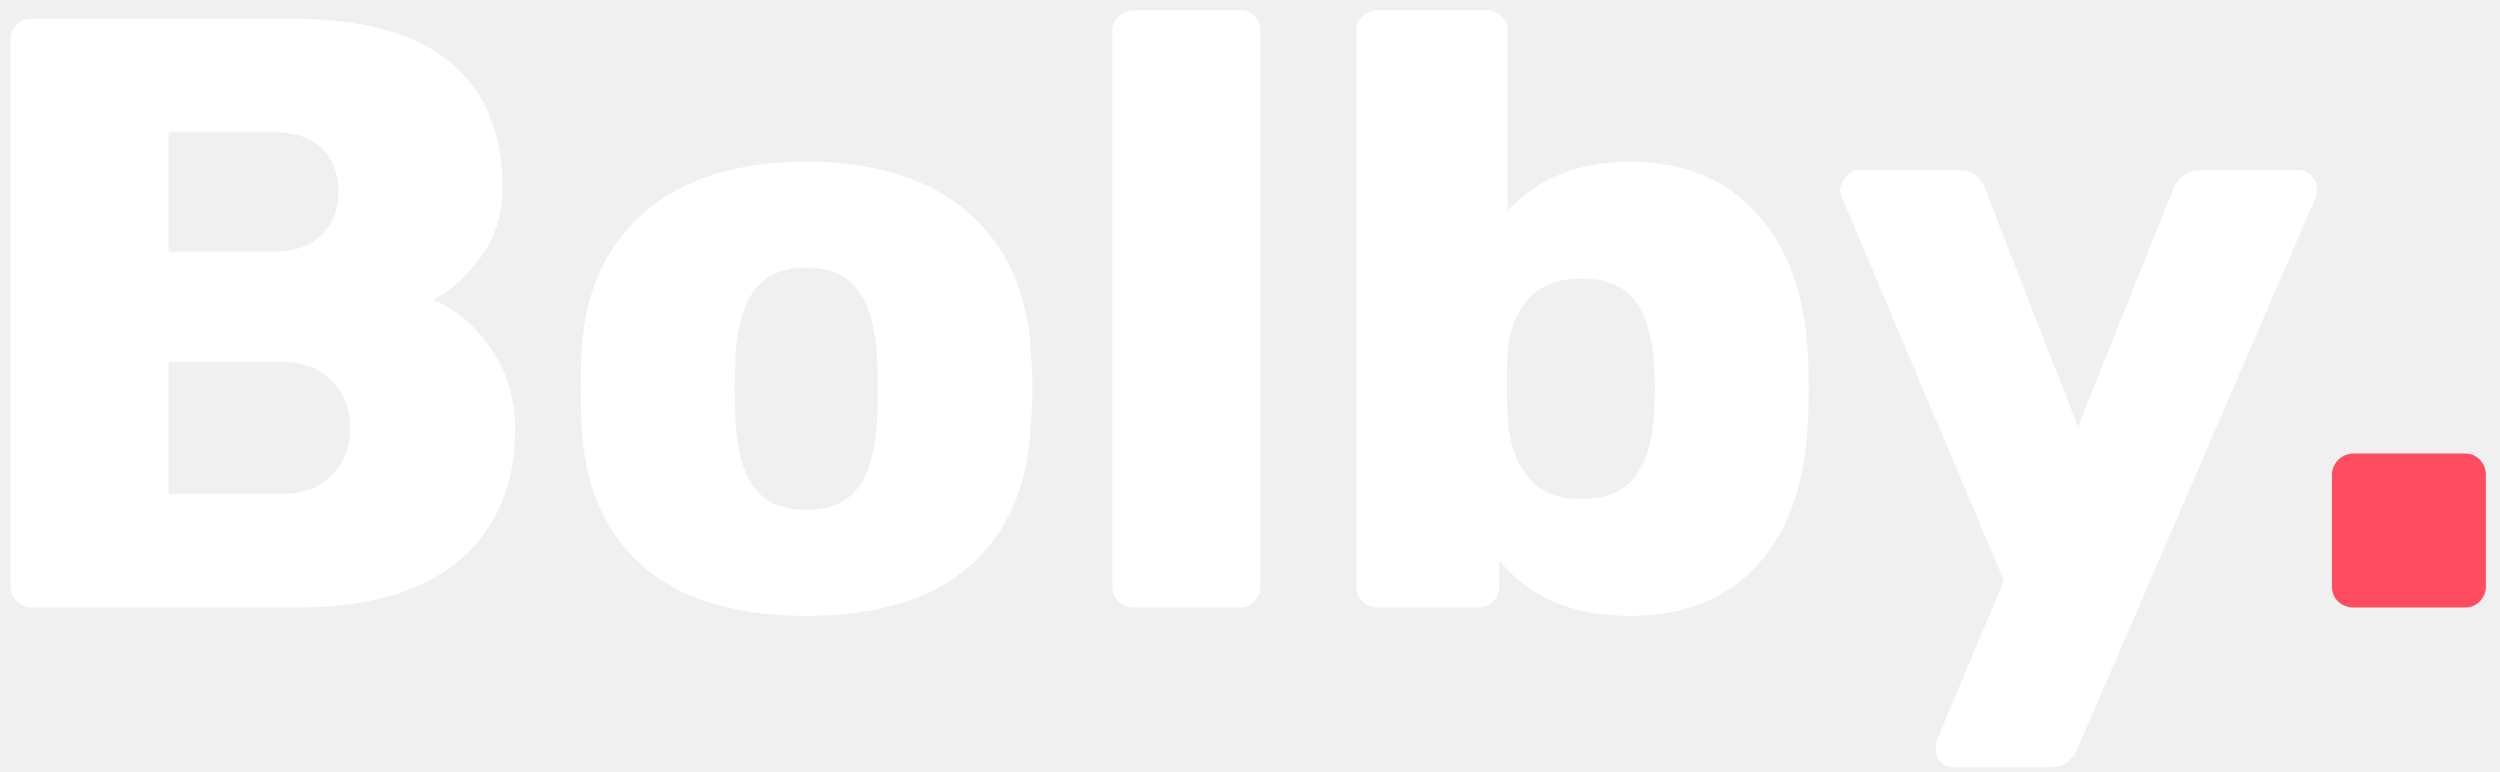
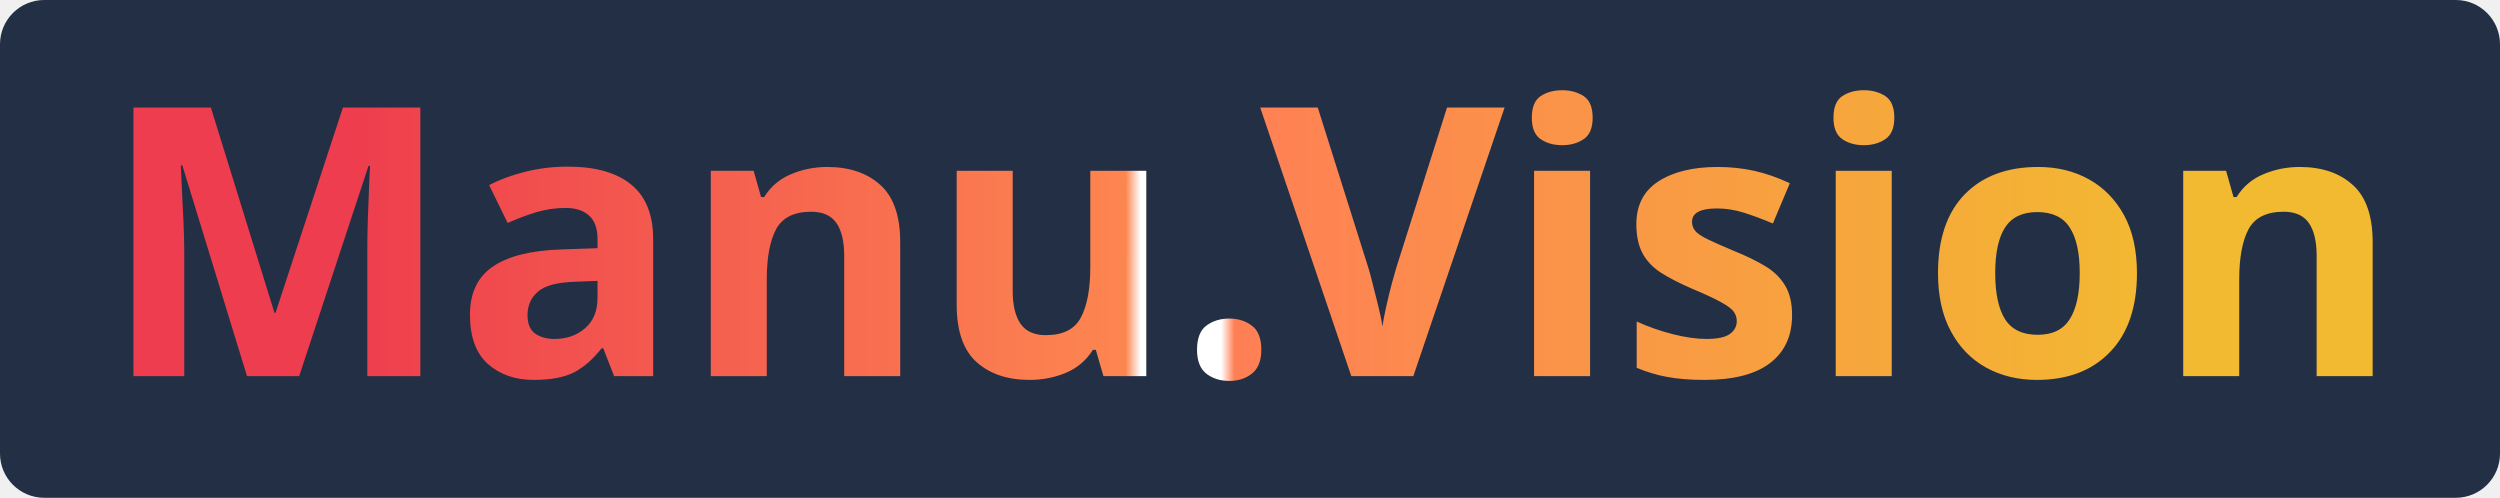
- <svg xmlns="http://www.w3.org/2000/svg" width="107px" height="33px" viewBox="0 0 107 33" version="1.1">
-   <g id="Symbols" stroke="none" stroke-width="1" fill="none" fill-rule="evenodd">
-     <g id="header" transform="translate(-42, -61)" fill-rule="nonzero">
-       <g id="Bolby.">
-         <g transform="translate(42.448, 61.44)">
-           <path d="M12.348,25.56 C15.324,25.56 17.61,24.888 19.206,23.544 C20.802,22.2 21.6,20.316 21.6,17.892 C21.6,16.644 21.264,15.522 20.592,14.526 C19.92,13.53 19.092,12.816 18.108,12.384 C18.852,12 19.53,11.388 20.142,10.548 C20.754,9.708 21.06,8.712 21.06,7.56 C21.06,5.256 20.316,3.48 18.828,2.232 C17.34,0.984 15.072,0.36 12.024,0.36 L12.024,0.36 L0.9,0.36 C0.636,0.36 0.42,0.45 0.252,0.63 C0.084,0.81 0,1.032 0,1.296 L0,1.296 L0,24.66 C0,24.9 0.09,25.11 0.27,25.29 C0.45,25.47 0.66,25.56 0.9,25.56 L0.9,25.56 L12.348,25.56 Z M11.268,10.332 L6.768,10.332 L6.768,5.22 L11.268,5.22 C12.18,5.22 12.87,5.454 13.338,5.922 C13.806,6.39 14.04,6.996 14.04,7.74 C14.04,8.508 13.8,9.132 13.32,9.612 C12.84,10.092 12.156,10.332 11.268,10.332 L11.268,10.332 Z M11.592,20.7 L6.768,20.7 L6.768,15.048 L11.592,15.048 C12.504,15.048 13.224,15.318 13.752,15.858 C14.28,16.398 14.544,17.076 14.544,17.892 C14.544,18.684 14.286,19.35 13.77,19.89 C13.254,20.43 12.528,20.7 11.592,20.7 L11.592,20.7 Z M34.056,25.92 C37.08,25.92 39.402,25.218 41.022,23.814 C42.642,22.41 43.524,20.412 43.668,17.82 C43.716,17.196 43.74,16.656 43.74,16.2 C43.74,15.744 43.716,15.204 43.668,14.58 C43.524,12.036 42.618,10.05 40.95,8.622 C39.282,7.194 36.984,6.48 34.056,6.48 C31.128,6.48 28.83,7.194 27.162,8.622 C25.494,10.05 24.588,12.036 24.444,14.58 C24.42,14.892 24.408,15.432 24.408,16.2 L24.408,16.448 C24.411,17.085 24.423,17.543 24.444,17.82 C24.588,20.412 25.47,22.41 27.09,23.814 C28.71,25.218 31.032,25.92 34.056,25.92 Z M34.056,21.384 C33.072,21.384 32.34,21.078 31.86,20.466 C31.38,19.854 31.104,18.912 31.032,17.64 L31.032,17.64 L30.996,16.2 L31.032,14.76 C31.104,13.512 31.38,12.576 31.86,11.952 C32.34,11.328 33.072,11.016 34.056,11.016 C35.04,11.016 35.772,11.328 36.252,11.952 C36.732,12.576 37.008,13.512 37.08,14.76 C37.104,15 37.116,15.48 37.116,16.2 C37.116,16.92 37.104,17.4 37.08,17.64 C37.008,18.912 36.732,19.854 36.252,20.466 C35.772,21.078 35.04,21.384 34.056,21.384 Z M52.596,25.56 C52.86,25.56 53.076,25.47 53.244,25.29 C53.412,25.11 53.496,24.9 53.496,24.66 L53.496,24.66 L53.496,0.9 C53.496,0.636 53.412,0.42 53.244,0.252 C53.076,0.084 52.86,0 52.596,0 L52.596,0 L48.096,0 C47.832,0 47.61,0.084 47.43,0.252 C47.25,0.42 47.16,0.636 47.16,0.9 L47.16,0.9 L47.16,24.66 C47.16,24.924 47.25,25.14 47.43,25.308 C47.61,25.476 47.832,25.56 48.096,25.56 L48.096,25.56 L52.596,25.56 Z M69.3,25.92 C71.628,25.92 73.458,25.188 74.79,23.724 C76.122,22.26 76.836,20.172 76.932,17.46 C76.956,17.148 76.968,16.728 76.968,16.2 C76.968,15.648 76.956,15.216 76.932,14.904 C76.836,12.288 76.116,10.23 74.772,8.73 C73.428,7.23 71.604,6.48 69.3,6.48 C67.14,6.48 65.4,7.176 64.08,8.568 L64.08,8.568 L64.08,0.9 C64.08,0.636 63.996,0.42 63.828,0.252 C63.66,0.084 63.444,0 63.18,0 L63.18,0 L58.536,0 C58.272,0 58.05,0.084 57.87,0.252 C57.69,0.42 57.6,0.636 57.6,0.9 L57.6,0.9 L57.6,24.66 C57.6,24.924 57.69,25.14 57.87,25.308 C58.05,25.476 58.272,25.56 58.536,25.56 L58.536,25.56 L62.82,25.56 C63.084,25.56 63.3,25.47 63.468,25.29 C63.636,25.11 63.72,24.9 63.72,24.66 L63.72,24.66 L63.72,23.544 C65.016,25.128 66.876,25.92 69.3,25.92 Z M67.212,20.916 C66.18,20.916 65.412,20.586 64.908,19.926 C64.404,19.266 64.128,18.432 64.08,17.424 C64.056,17.088 64.044,16.632 64.044,16.056 L64.045,15.817 C64.048,15.356 64.059,14.991 64.08,14.724 C64.128,13.788 64.41,13.014 64.926,12.402 C65.442,11.79 66.204,11.484 67.212,11.484 C68.292,11.484 69.066,11.802 69.534,12.438 C70.002,13.074 70.272,13.956 70.344,15.084 C70.368,15.324 70.38,15.696 70.38,16.2 C70.38,16.704 70.368,17.076 70.344,17.316 C70.272,18.444 70.002,19.326 69.534,19.962 C69.066,20.598 68.292,20.916 67.212,20.916 Z M87.336,32.4 C87.84,32.4 88.212,32.148 88.452,31.644 L88.452,31.644 L98.64,8.064 C98.688,7.92 98.712,7.764 98.712,7.596 C98.712,7.404 98.634,7.23 98.478,7.074 C98.322,6.918 98.136,6.84 97.92,6.84 L97.92,6.84 L93.672,6.84 C93.192,6.84 92.832,7.092 92.592,7.596 L92.592,7.596 L88.488,17.82 L84.492,7.596 C84.3,7.092 83.952,6.84 83.448,6.84 L83.448,6.84 L79.164,6.84 C78.948,6.84 78.762,6.918 78.606,7.074 C78.45,7.23 78.348,7.428 78.3,7.668 C78.3,7.74 78.336,7.872 78.408,8.064 L78.408,8.064 L85.32,24.408 L82.476,31.176 C82.428,31.32 82.404,31.476 82.404,31.644 C82.404,31.86 82.476,32.04 82.62,32.184 C82.764,32.328 82.944,32.4 83.16,32.4 L83.16,32.4 L87.336,32.4 Z" id="Bolby" fill="#FFFFFF" />
-           <path d="M105.048,25.56 C105.312,25.56 105.528,25.47 105.696,25.29 C105.864,25.11 105.948,24.9 105.948,24.66 L105.948,24.66 L105.948,19.908 C105.948,19.644 105.864,19.422 105.696,19.242 C105.528,19.062 105.312,18.972 105.048,18.972 L105.048,18.972 L100.296,18.972 C100.032,18.972 99.81,19.062 99.63,19.242 C99.45,19.422 99.36,19.644 99.36,19.908 L99.36,19.908 L99.36,24.66 C99.36,24.924 99.45,25.14 99.63,25.308 C99.81,25.476 100.032,25.56 100.296,25.56 L100.296,25.56 L105.048,25.56 Z" id="." fill="#FF4C60" />
-         </g>
-       </g>
-     </g>
+ <svg xmlns="http://www.w3.org/2000/svg" width="226px" height="45px" viewBox="0 0 226 45" version="1.1">
+   <defs>
+     <linearGradient x1="90.79%" y1="50%" x2="10.181%" y2="50%" id="linearGradient-1">
+       <stop stop-color="#F2BA30" offset="0%" />
+       <stop stop-color="#FF7F55" offset="51.621%" />
+       <stop stop-color="#FFFFFF" offset="52.352%" />
+       <stop stop-color="#FFFFFF" offset="54.68%" />
+       <stop stop-color="#FFFFFF" offset="56.781%" />
+       <stop stop-color="#FD8650" offset="57.591%" />
+       <stop stop-color="#EE3D4E" offset="100%" />
+     </linearGradient>
+   </defs>
+   <g id="logo" stroke="none" stroke-width="1" fill="none" fill-rule="evenodd">
+     <rect id="Rectangle" fill="#232F45" x="0" y="0" width="226" height="45" rx="4" />
+     <text id="Manu.Vision" fill="url(#linearGradient-1)" fill-rule="nonzero" font-family="Rubik-Bold, Rubik" font-size="34" font-weight="bold">
+       <tspan x="9" y="34">Manu.Vision</tspan>
+     </text>
  </g>
</svg>
